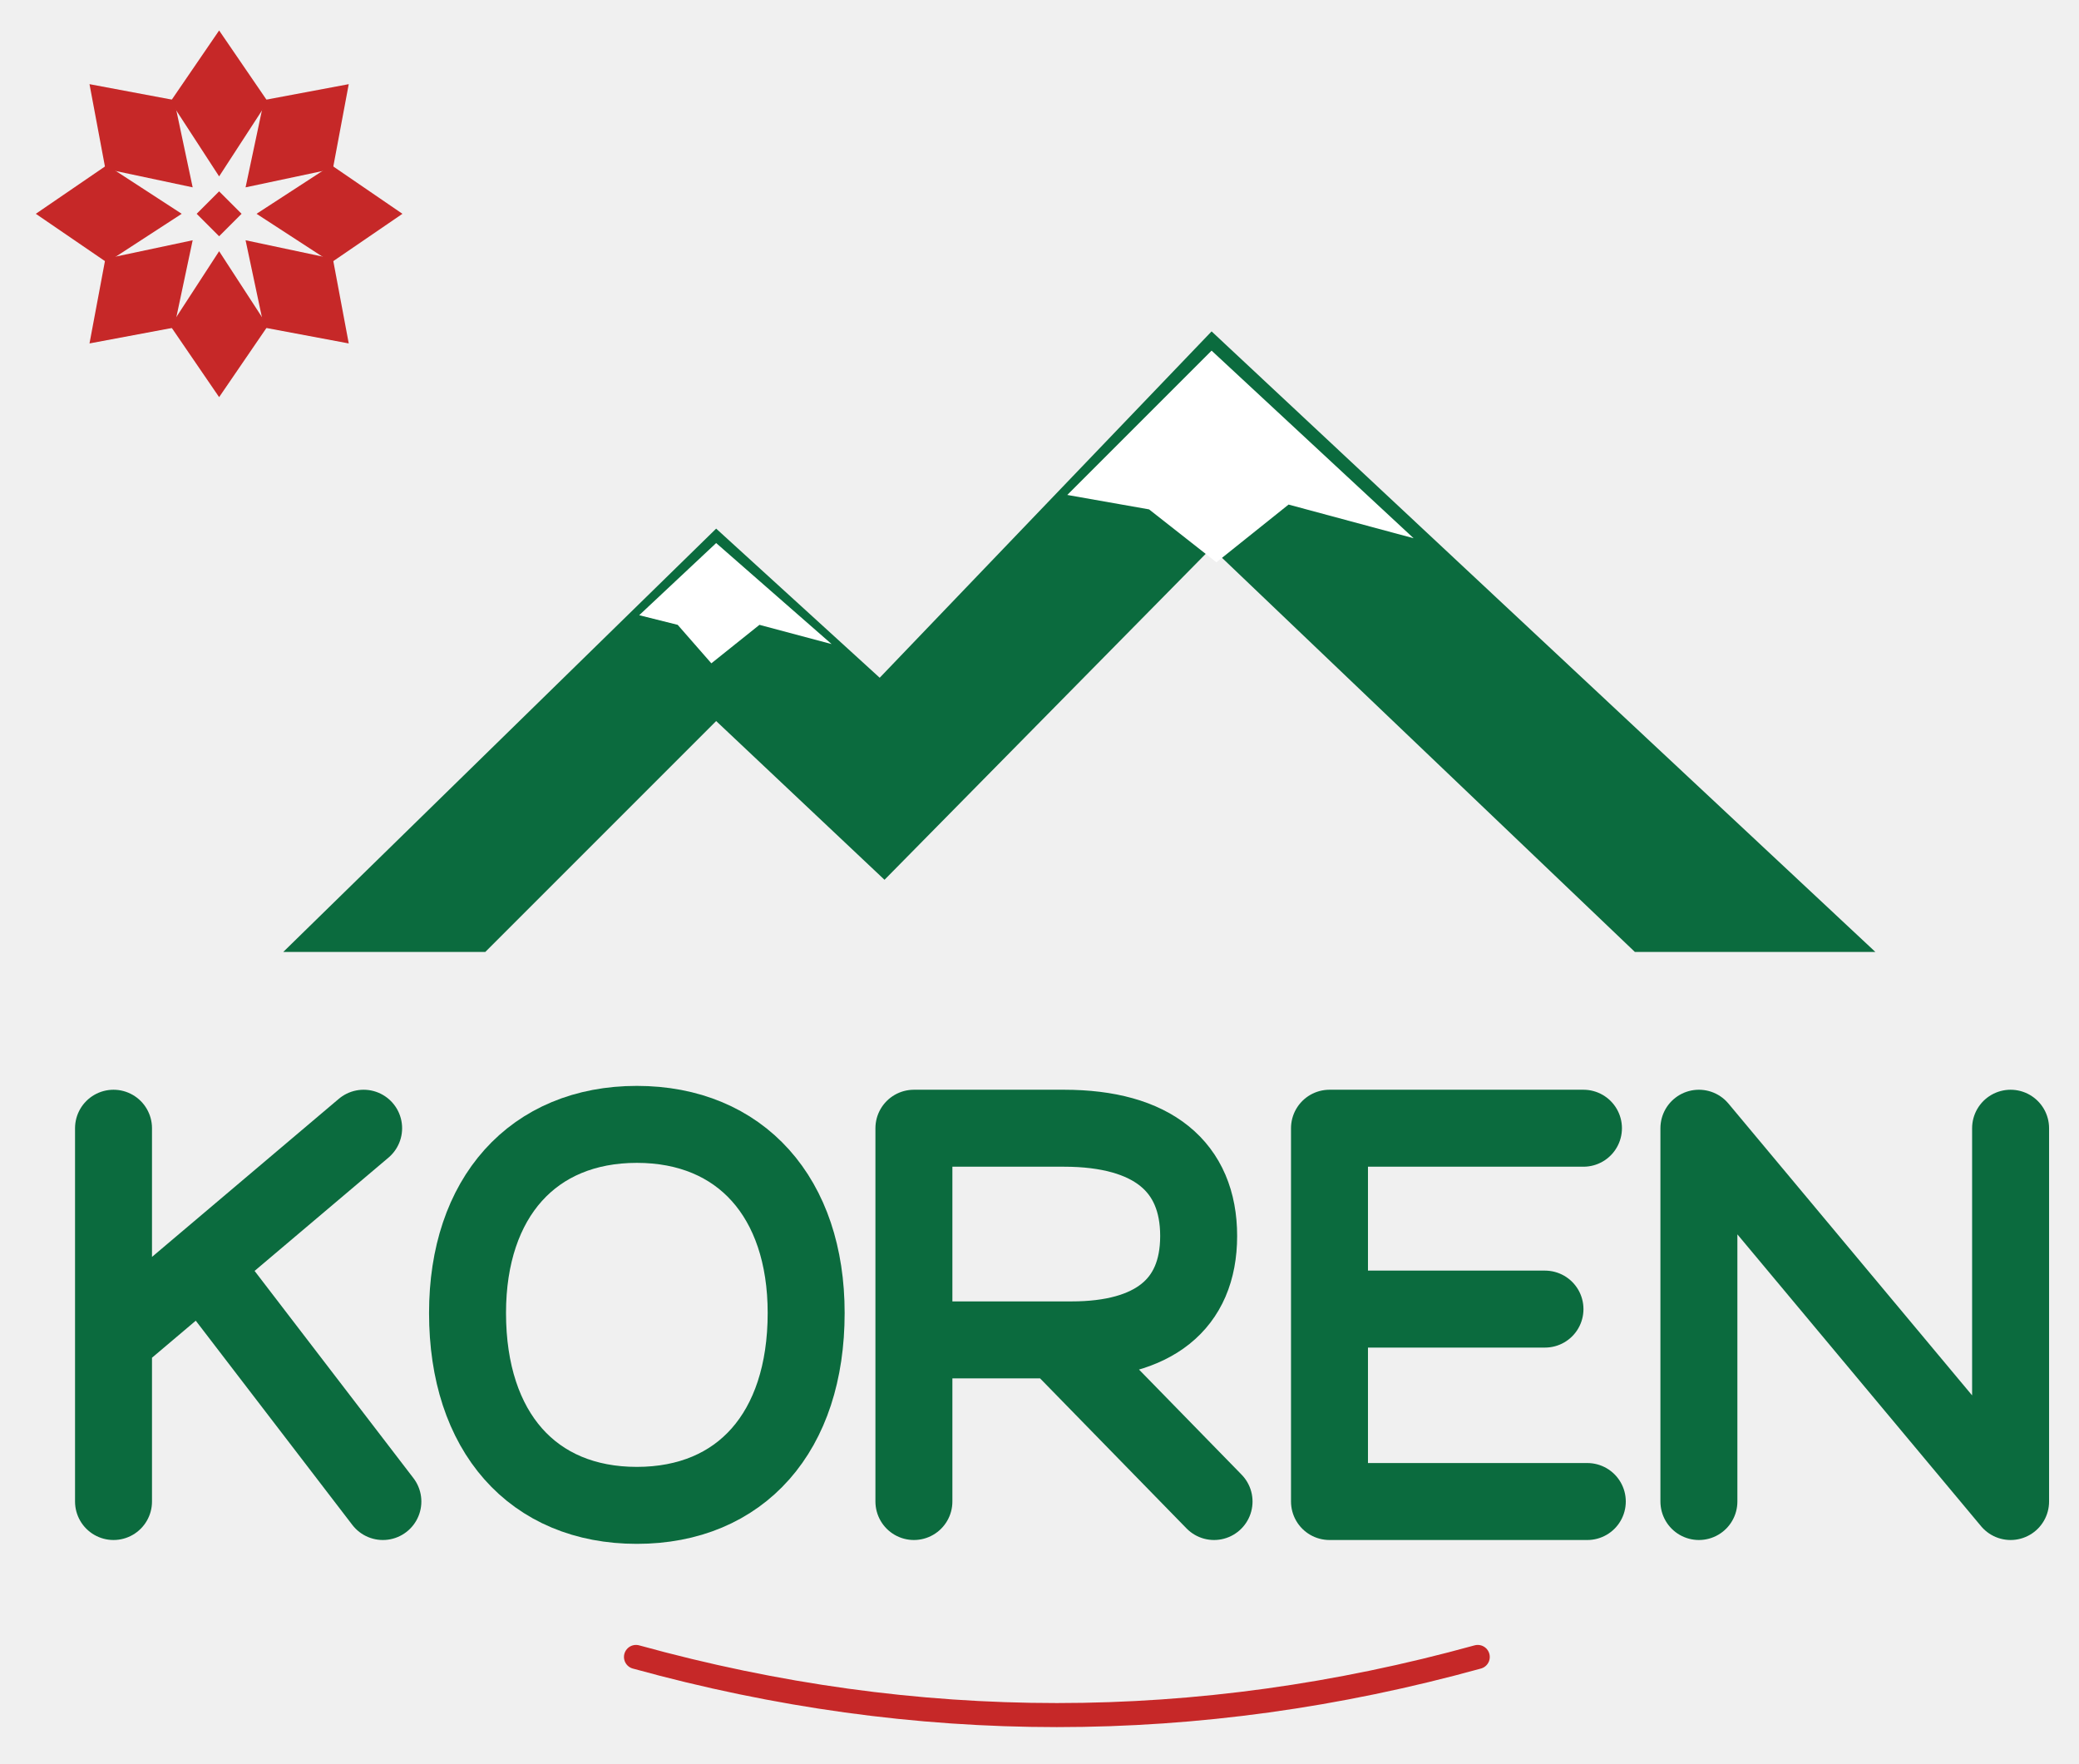
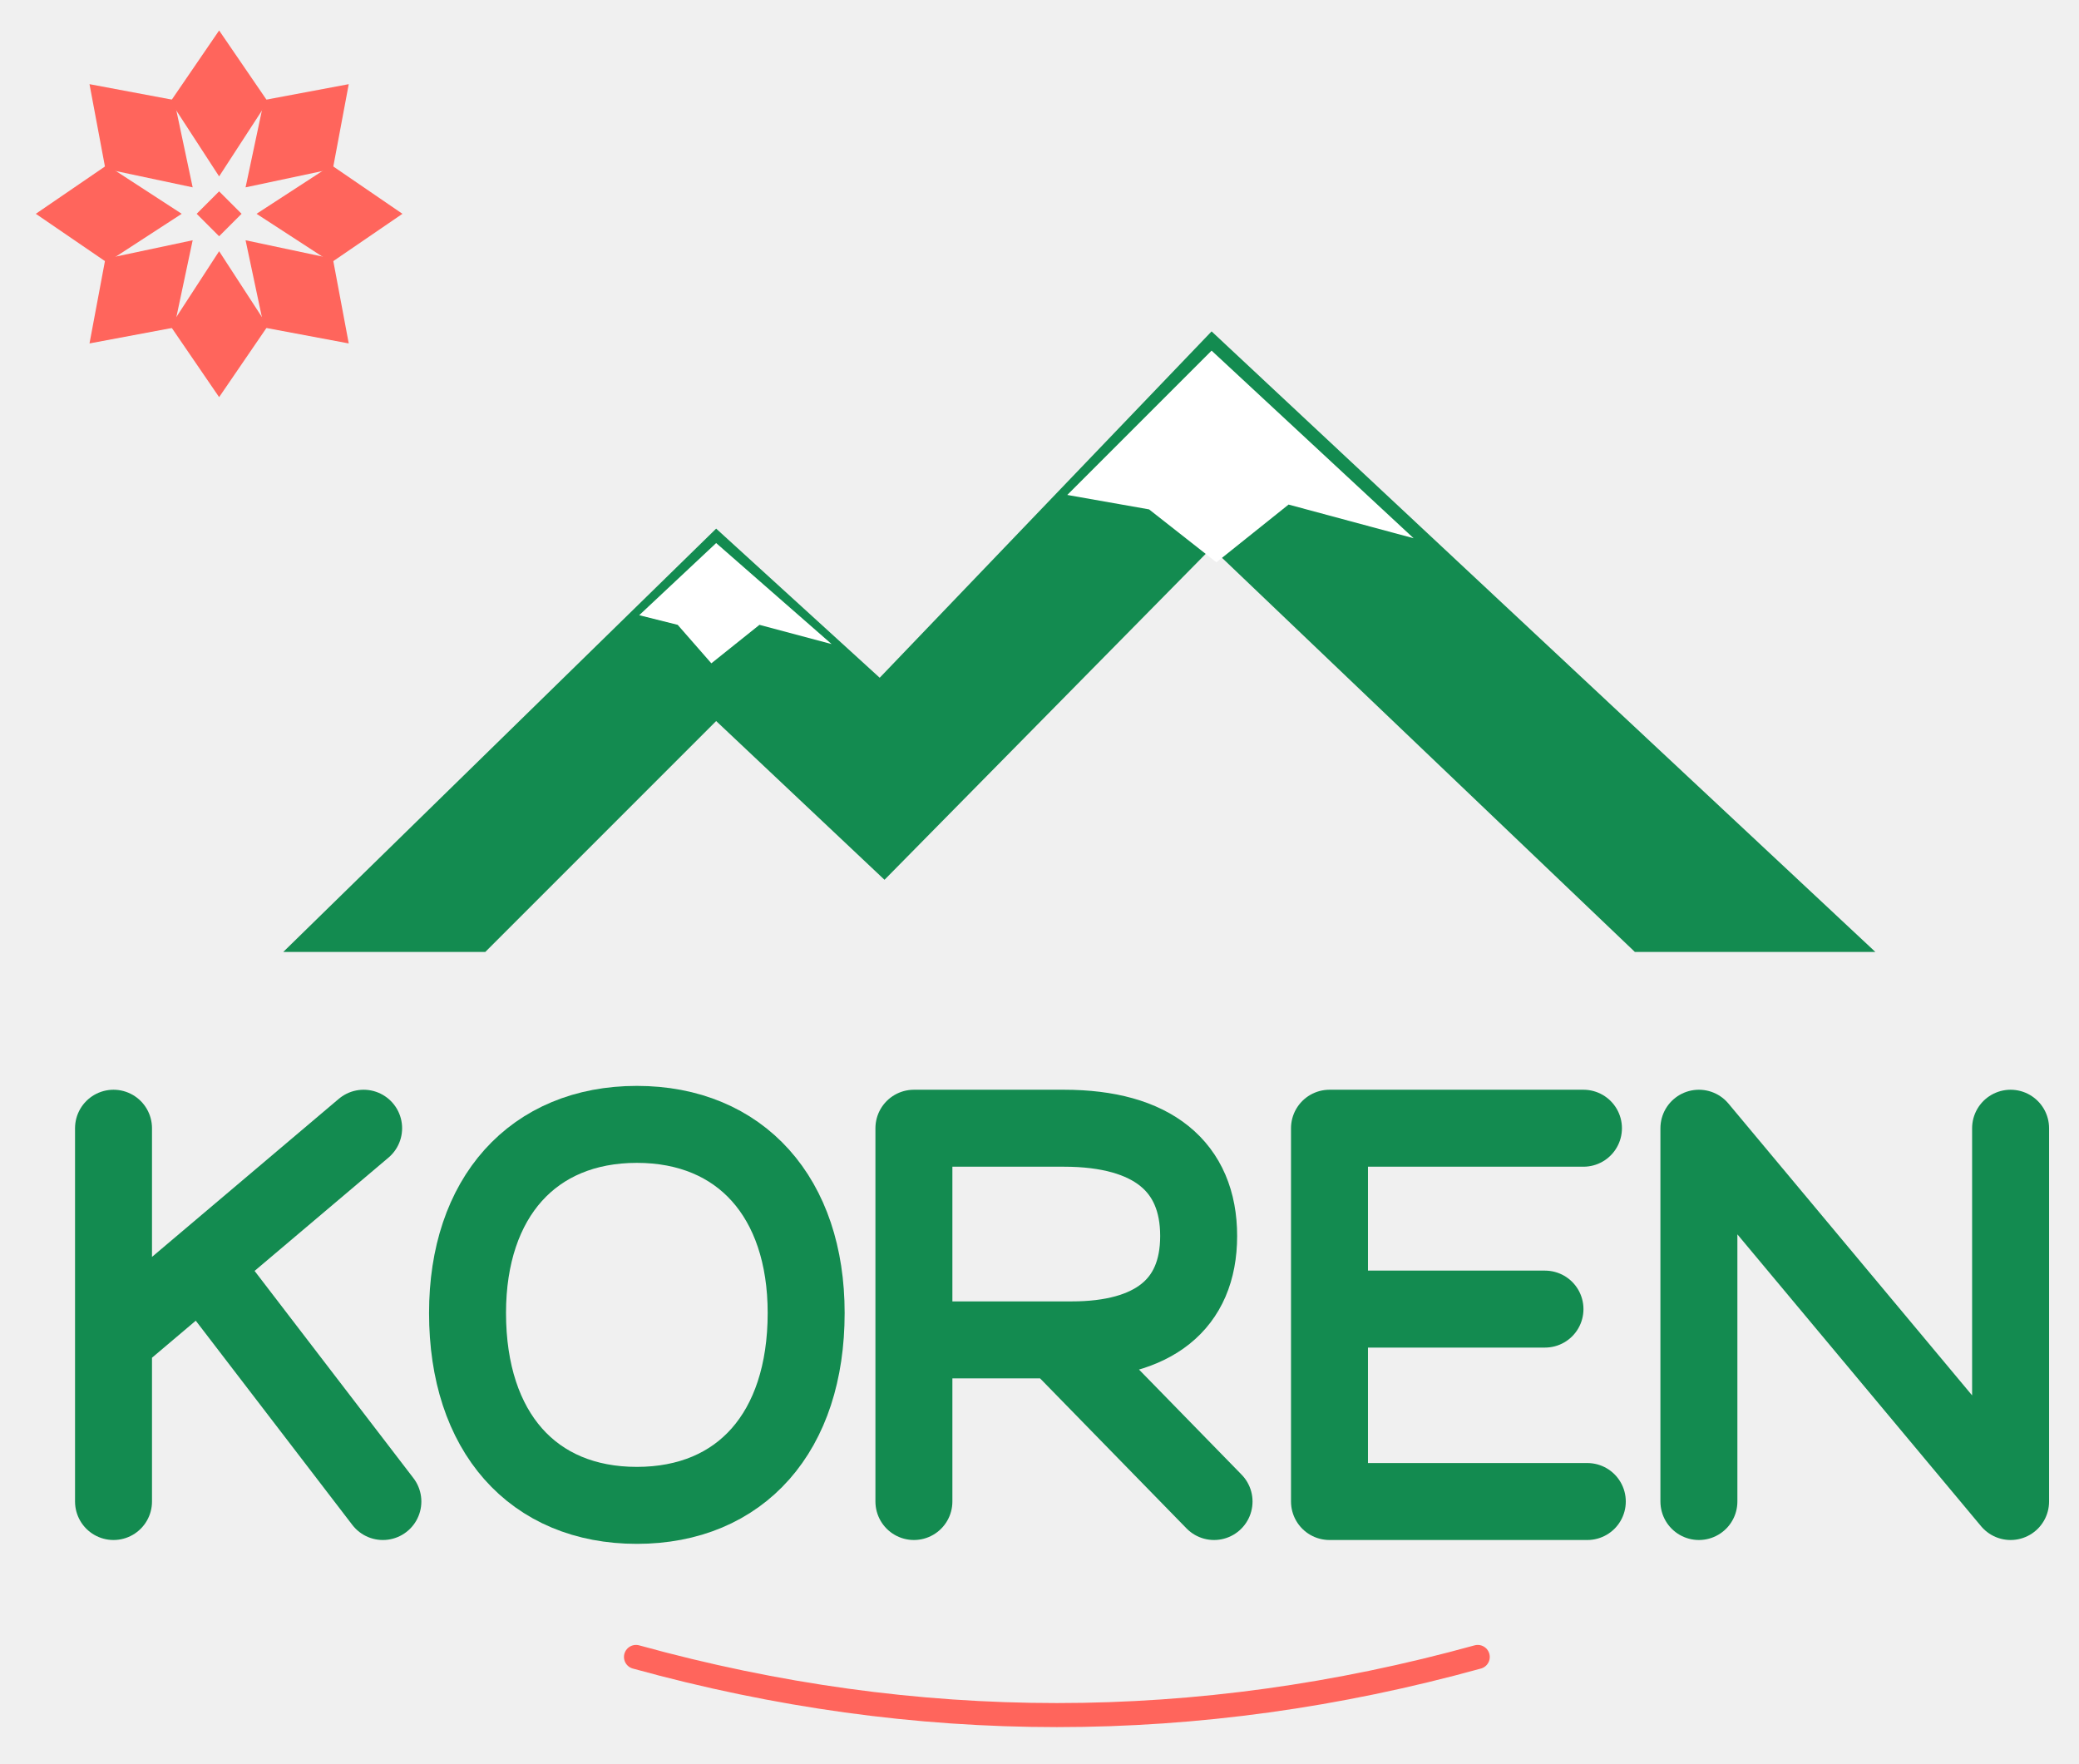
<svg xmlns="http://www.w3.org/2000/svg" viewBox="58 92 389 330">
  <g transform="translate(99 132) scale(0.7)">
-     <g fill="#C62828">
+     <g fill="#FF655C">
      <g transform="rotate(0)">
        <path d="M0-10L-13-30L0-49L13-30Z" />
      </g>
      <g transform="rotate(45)">
        <path d="M0-10L-13-30L0-49L13-30Z" />
      </g>
      <g transform="rotate(90)">
        <path d="M0-10L-13-30L0-49L13-30Z" />
      </g>
      <g transform="rotate(135)">
        <path d="M0-10L-13-30L0-49L13-30Z" />
      </g>
      <g transform="rotate(180)">
        <path d="M0-10L-13-30L0-49L13-30Z" />
      </g>
      <g transform="rotate(225)">
        <path d="M0-10L-13-30L0-49L13-30Z" />
      </g>
      <g transform="rotate(270)">
        <path d="M0-10L-13-30L0-49L13-30Z" />
      </g>
      <g transform="rotate(315)">
        <path d="M0-10L-13-30L0-49L13-30Z" />
      </g>
      <path d="M0-6L6 0L0 6L-6 0Z" />
    </g>
  </g>
  <g transform="translate(111 154) scale(0.9)">
-     <g fill="#0B6B3E">
+     <g fill="#138B50">
      <path d="M0 129L90 41L124 72L193 0L331 129H281L193 45L125 114L90 81L42 129Z" />
      <path fill="#FFFFFF" d="M163 34L193 4L235 43L209 36L194 48L180 37Z M74 59L90 44L114 65L99 61L89 69L82 61Z" />
    </g>
  </g>
  <g transform="translate(67 293) scale(0.72)">
-     <g fill="none" stroke="#0B6B3E" stroke-width="20" stroke-linecap="round" stroke-linejoin="round">
+     <g fill="none" stroke="#138B50" stroke-width="20" stroke-linecap="round" stroke-linejoin="round">
      <path d="M17 14V111 M82 14L17 69 M41 51L87 111" />
      <path d="M153 13C126 13 109 32 109 62C109 93 126 112 153 112C180 112 197 93 197 62C197 32 180 13 153 13Z" />
      <path d="M225 111V14H264C287 14 299 24 299 42C299 60 287 69 266 69H225 M262 69L303 111" />
      <path d="M399 14H333V111H400 M333 61H389" />
      <path d="M429 111V14L510 111V14" />
    </g>
  </g>
  <g transform="translate(177 402) scale(0.75)">
-     <path d="M0 0Q105 29 210 0" fill="none" stroke="#C62828" stroke-width="6" stroke-linecap="round" />
+     <path d="M0 0Q105 29 210 0" fill="none" stroke="#FF655C" stroke-width="6" stroke-linecap="round" />
  </g>
</svg>
